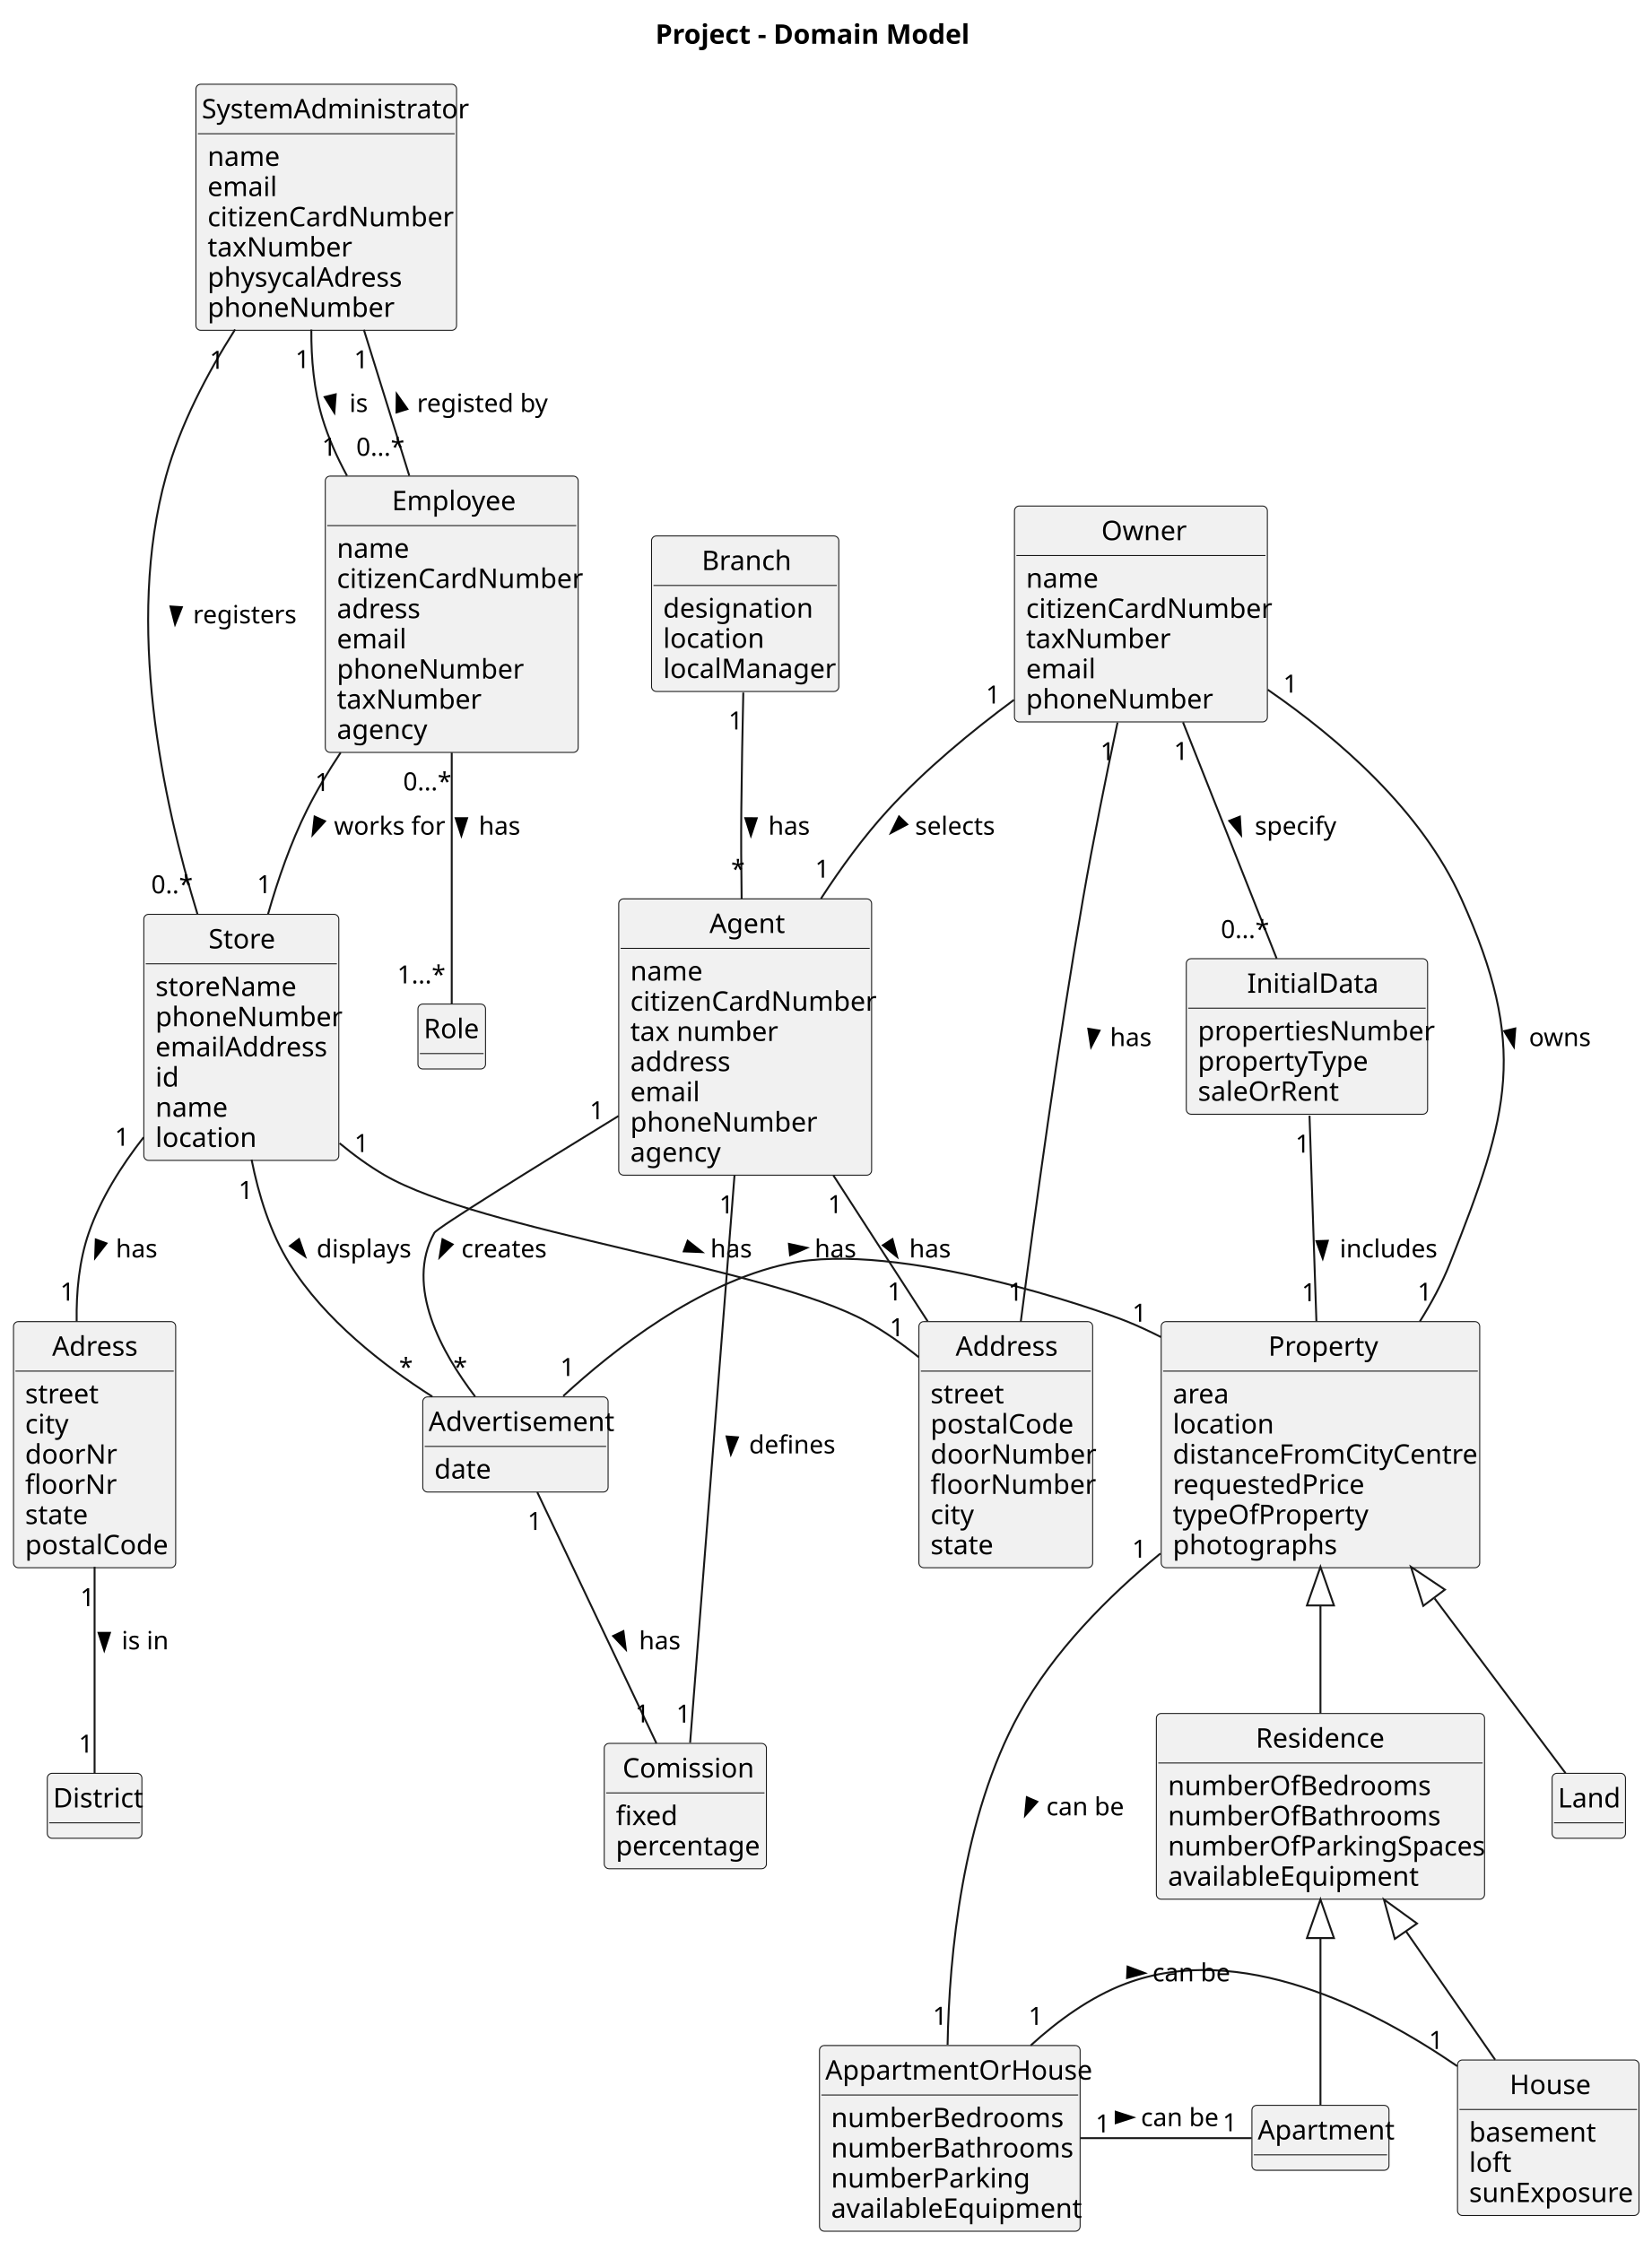
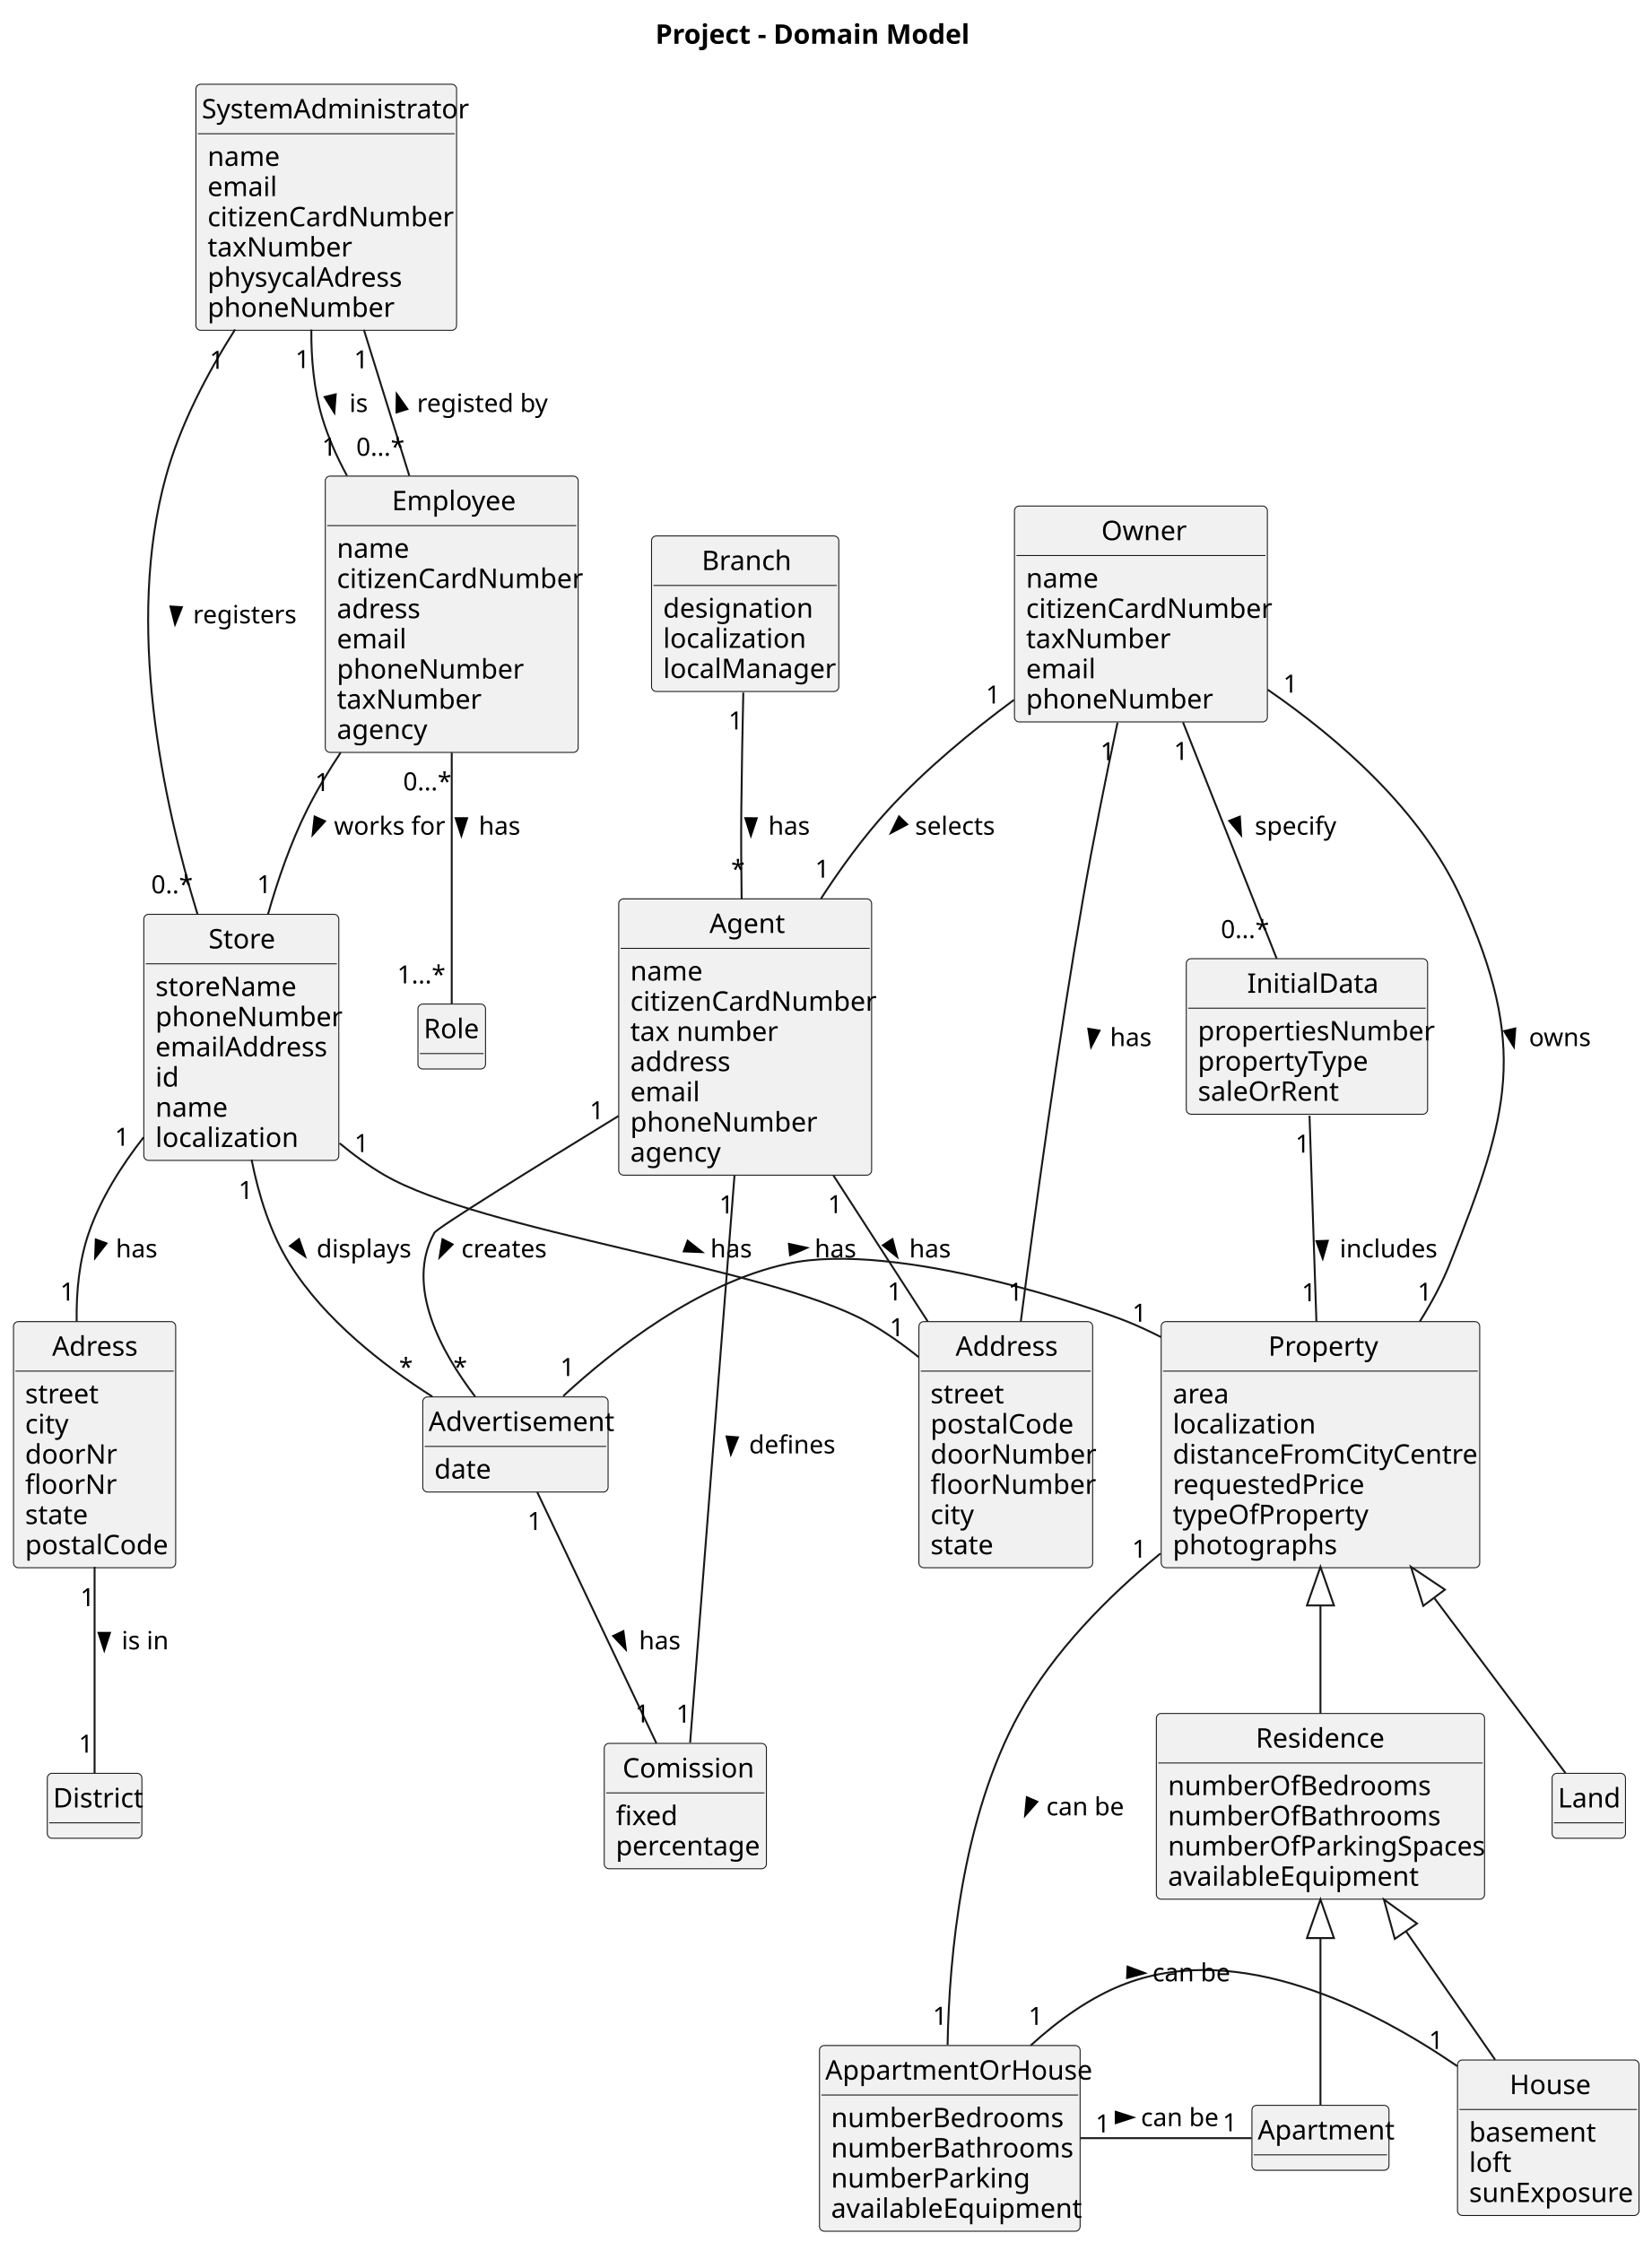
<svg xmlns="http://www.w3.org/2000/svg" contentStyleType="text/css" height="813.4px" preserveAspectRatio="none" style="width:599px;height:813px;background:#FFFFFF;" version="1.1" viewBox="0 0 599 813" width="599.2px" zoomAndPan="magnify">
  <defs />
  <g>
    <text fill="#000000" font-family="sans-serif" font-size="9.8" font-weight="bold" lengthAdjust="spacing" textLength="114.1" x="237.65" y="15.872">Project - Domain Model</text>
    <g id="elem_Adress">
      <rect codeLine="14" fill="#F1F1F1" height="89.239" id="Adress" rx="1.75" ry="1.75" style="stroke:#181818;stroke-width:0.35;" width="58.8" x="4.9" y="479.248" />
      <text fill="#000000" font-family="sans-serif" font-size="9.8" lengthAdjust="spacing" textLength="30.8" x="18.9" y="491.62">Adress</text>
      <line style="stroke:#181818;stroke-width:0.35;" x1="5.6" x2="63" y1="497.197" y2="497.197" />
      <text fill="#000000" font-family="sans-serif" font-size="9.8" lengthAdjust="spacing" textLength="25.2" x="9.1" y="508.869">street</text>
      <text fill="#000000" font-family="sans-serif" font-size="9.8" lengthAdjust="spacing" textLength="14.7" x="9.1" y="519.817">city</text>
      <text fill="#000000" font-family="sans-serif" font-size="9.8" lengthAdjust="spacing" textLength="30.1" x="9.1" y="530.765">doorNr</text>
      <text fill="#000000" font-family="sans-serif" font-size="9.8" lengthAdjust="spacing" textLength="29.4" x="9.1" y="541.714">floorNr</text>
      <text fill="#000000" font-family="sans-serif" font-size="9.8" lengthAdjust="spacing" textLength="21.7" x="9.1" y="552.662">state</text>
      <text fill="#000000" font-family="sans-serif" font-size="9.8" lengthAdjust="spacing" textLength="50.4" x="9.1" y="563.611">postalCode</text>
    </g>
    <g id="elem_District">
      <rect codeLine="23" fill="#F1F1F1" height="23.548" id="District" rx="1.75" ry="1.75" style="stroke:#181818;stroke-width:0.35;" width="34.3" x="17.15" y="643.048" />
      <text fill="#000000" font-family="sans-serif" font-size="9.8" lengthAdjust="spacing" textLength="30.1" x="19.25" y="655.42">District</text>
      <line style="stroke:#181818;stroke-width:0.35;" x1="17.85" x2="50.75" y1="660.997" y2="660.997" />
    </g>
    <g id="elem_Advertisement">
      <rect codeLine="68" fill="#F1F1F1" height="34.497" id="Advertisement" rx="1.75" ry="1.75" style="stroke:#181818;stroke-width:0.35;" width="67.2" x="153.3" y="506.548" />
      <text fill="#000000" font-family="sans-serif" font-size="9.8" lengthAdjust="spacing" textLength="63" x="155.4" y="518.92">Advertisement</text>
      <line style="stroke:#181818;stroke-width:0.35;" x1="154" x2="219.8" y1="524.497" y2="524.497" />
      <text fill="#000000" font-family="sans-serif" font-size="9.8" lengthAdjust="spacing" textLength="19.6" x="157.5" y="536.169">date</text>
    </g>
    <g id="elem_Store">
      <rect codeLine="29" fill="#F1F1F1" height="89.239" id="Store" rx="1.75" ry="1.75" style="stroke:#181818;stroke-width:0.35;" width="70.7" x="52.15" y="331.548" />
      <text fill="#000000" font-family="sans-serif" font-size="9.8" lengthAdjust="spacing" textLength="23.8" x="75.6" y="343.92">Store</text>
      <line style="stroke:#181818;stroke-width:0.35;" x1="52.85" x2="122.15" y1="349.497" y2="349.497" />
      <text fill="#000000" font-family="sans-serif" font-size="9.8" lengthAdjust="spacing" textLength="47.6" x="56.35" y="361.169">storeName</text>
      <text fill="#000000" font-family="sans-serif" font-size="9.8" lengthAdjust="spacing" textLength="62.3" x="56.35" y="372.117">phoneNumber</text>
      <text fill="#000000" font-family="sans-serif" font-size="9.8" lengthAdjust="spacing" textLength="59.5" x="56.35" y="383.065">emailAddress</text>
      <text fill="#000000" font-family="sans-serif" font-size="9.8" lengthAdjust="spacing" textLength="7.7" x="56.35" y="394.014">id</text>
      <text fill="#000000" font-family="sans-serif" font-size="9.8" lengthAdjust="spacing" textLength="24.5" x="56.35" y="404.962">name</text>
-       <text fill="#000000" font-family="sans-serif" font-size="9.8" lengthAdjust="spacing" textLength="34.3" x="56.35" y="415.911">location</text>
+       <text fill="#000000" font-family="sans-serif" font-size="9.8" lengthAdjust="spacing" textLength="34.3" x="56.35" y="415.911">localization</text>
    </g>
    <g id="elem_Branch">
      <rect codeLine="37" fill="#F1F1F1" height="56.394" id="Branch" rx="1.75" ry="1.75" style="stroke:#181818;stroke-width:0.35;" width="67.9" x="236.25" y="194.348" />
      <text fill="#000000" font-family="sans-serif" font-size="9.8" lengthAdjust="spacing" textLength="31.5" x="254.45" y="206.72">Branch</text>
      <line style="stroke:#181818;stroke-width:0.35;" x1="236.95" x2="303.45" y1="212.297" y2="212.297" />
      <text fill="#000000" font-family="sans-serif" font-size="9.8" lengthAdjust="spacing" textLength="51.1" x="240.45" y="223.969">designation</text>
-       <text fill="#000000" font-family="sans-serif" font-size="9.8" lengthAdjust="spacing" textLength="34.3" x="240.45" y="234.917">location</text>
+       <text fill="#000000" font-family="sans-serif" font-size="9.8" lengthAdjust="spacing" textLength="34.3" x="240.45" y="234.917">localization</text>
      <text fill="#000000" font-family="sans-serif" font-size="9.8" lengthAdjust="spacing" textLength="59.5" x="240.45" y="245.865">localManager</text>
    </g>
    <g id="elem_Agent">
      <rect codeLine="43" fill="#F1F1F1" height="100.188" id="Agent" rx="1.75" ry="1.75" style="stroke:#181818;stroke-width:0.35;" width="91.7" x="224.35" y="325.948" />
      <text fill="#000000" font-family="sans-serif" font-size="9.8" lengthAdjust="spacing" textLength="25.9" x="257.25" y="338.32">Agent</text>
      <line style="stroke:#181818;stroke-width:0.35;" x1="225.05" x2="315.35" y1="343.897" y2="343.897" />
      <text fill="#000000" font-family="sans-serif" font-size="9.8" lengthAdjust="spacing" textLength="24.5" x="228.55" y="355.569">name</text>
      <text fill="#000000" font-family="sans-serif" font-size="9.8" lengthAdjust="spacing" textLength="83.3" x="228.55" y="366.517">citizenCardNumber</text>
      <text fill="#000000" font-family="sans-serif" font-size="9.8" lengthAdjust="spacing" textLength="49" x="228.55" y="377.465">tax number</text>
      <text fill="#000000" font-family="sans-serif" font-size="9.8" lengthAdjust="spacing" textLength="35.7" x="228.55" y="388.414">address</text>
      <text fill="#000000" font-family="sans-serif" font-size="9.8" lengthAdjust="spacing" textLength="23.1" x="228.55" y="399.362">email</text>
      <text fill="#000000" font-family="sans-serif" font-size="9.8" lengthAdjust="spacing" textLength="62.3" x="228.55" y="410.311">phoneNumber</text>
      <text fill="#000000" font-family="sans-serif" font-size="9.8" lengthAdjust="spacing" textLength="32.2" x="228.55" y="421.259">agency</text>
    </g>
    <g id="elem_Property">
      <rect codeLine="53" fill="#F1F1F1" height="89.239" id="Property" rx="1.75" ry="1.75" style="stroke:#181818;stroke-width:0.35;" width="115.5" x="421.05" y="479.248" />
      <text fill="#000000" font-family="sans-serif" font-size="9.8" lengthAdjust="spacing" textLength="37.8" x="459.9" y="491.62">Property</text>
      <line style="stroke:#181818;stroke-width:0.35;" x1="421.75" x2="535.85" y1="497.197" y2="497.197" />
      <text fill="#000000" font-family="sans-serif" font-size="9.8" lengthAdjust="spacing" textLength="20.3" x="425.25" y="508.869">area</text>
-       <text fill="#000000" font-family="sans-serif" font-size="9.8" lengthAdjust="spacing" textLength="34.3" x="425.25" y="519.817">location</text>
+       <text fill="#000000" font-family="sans-serif" font-size="9.8" lengthAdjust="spacing" textLength="34.3" x="425.25" y="519.817">localization</text>
      <text fill="#000000" font-family="sans-serif" font-size="9.8" lengthAdjust="spacing" textLength="107.1" x="425.25" y="530.765">distanceFromCityCentre</text>
      <text fill="#000000" font-family="sans-serif" font-size="9.8" lengthAdjust="spacing" textLength="67.2" x="425.25" y="541.714">requestedPrice</text>
      <text fill="#000000" font-family="sans-serif" font-size="9.8" lengthAdjust="spacing" textLength="67.2" x="425.25" y="552.662">typeOfProperty</text>
      <text fill="#000000" font-family="sans-serif" font-size="9.8" lengthAdjust="spacing" textLength="56" x="425.25" y="563.611">photographs</text>
    </g>
    <g id="elem_Residence">
      <rect codeLine="61" fill="#F1F1F1" height="67.342" id="Residence" rx="1.75" ry="1.75" style="stroke:#181818;stroke-width:0.35;" width="119" x="419.3" y="621.348" />
      <text fill="#000000" font-family="sans-serif" font-size="9.8" lengthAdjust="spacing" textLength="46.9" x="455.35" y="633.72">Residence</text>
      <line style="stroke:#181818;stroke-width:0.35;" x1="420" x2="537.6" y1="639.297" y2="639.297" />
      <text fill="#000000" font-family="sans-serif" font-size="9.8" lengthAdjust="spacing" textLength="88.9" x="423.5" y="650.969">numberOfBedrooms</text>
      <text fill="#000000" font-family="sans-serif" font-size="9.8" lengthAdjust="spacing" textLength="91.7" x="423.5" y="661.917">numberOfBathrooms</text>
      <text fill="#000000" font-family="sans-serif" font-size="9.8" lengthAdjust="spacing" textLength="110.6" x="423.5" y="672.865">numberOfParkingSpaces</text>
      <text fill="#000000" font-family="sans-serif" font-size="9.8" lengthAdjust="spacing" textLength="86.1" x="423.5" y="683.814">availableEquipment</text>
    </g>
    <g id="elem_AppartmentOrHouse">
      <rect codeLine="72" fill="#F1F1F1" height="67.342" id="AppartmentOrHouse" rx="1.75" ry="1.75" style="stroke:#181818;stroke-width:0.35;" width="94.5" x="297.15" y="741.748" />
      <text fill="#000000" font-family="sans-serif" font-size="9.8" lengthAdjust="spacing" textLength="90.3" x="299.25" y="754.12">AppartmentOrHouse</text>
      <line style="stroke:#181818;stroke-width:0.35;" x1="297.85" x2="390.95" y1="759.697" y2="759.697" />
      <text fill="#000000" font-family="sans-serif" font-size="9.8" lengthAdjust="spacing" textLength="78.4" x="301.35" y="771.369">numberBedrooms</text>
      <text fill="#000000" font-family="sans-serif" font-size="9.8" lengthAdjust="spacing" textLength="81.2" x="301.35" y="782.317">numberBathrooms</text>
      <text fill="#000000" font-family="sans-serif" font-size="9.8" lengthAdjust="spacing" textLength="67.2" x="301.35" y="793.265">numberParking</text>
      <text fill="#000000" font-family="sans-serif" font-size="9.8" lengthAdjust="spacing" textLength="86.1" x="301.35" y="804.214">availableEquipment</text>
    </g>
    <g id="elem_Comission">
      <rect codeLine="79" fill="#F1F1F1" height="45.445" id="Comission" rx="1.75" ry="1.75" style="stroke:#181818;stroke-width:0.35;" width="58.8" x="219.1" y="632.198" />
      <text fill="#000000" font-family="sans-serif" font-size="9.8" lengthAdjust="spacing" textLength="45.5" x="225.75" y="644.57">Comission</text>
      <line style="stroke:#181818;stroke-width:0.35;" x1="219.8" x2="277.2" y1="650.147" y2="650.147" />
      <text fill="#000000" font-family="sans-serif" font-size="9.8" lengthAdjust="spacing" textLength="20.3" x="223.3" y="661.819">fixed</text>
      <text fill="#000000" font-family="sans-serif" font-size="9.8" lengthAdjust="spacing" textLength="50.4" x="223.3" y="672.767">percentage</text>
    </g>
    <g id="elem_SystemAdministrator">
      <rect codeLine="83" fill="#F1F1F1" height="89.239" id="SystemAdministrator" rx="1.75" ry="1.75" style="stroke:#181818;stroke-width:0.35;" width="94.5" x="71.05" y="30.548" />
      <text fill="#000000" font-family="sans-serif" font-size="9.8" lengthAdjust="spacing" textLength="90.3" x="73.15" y="42.92">SystemAdministrator</text>
      <line style="stroke:#181818;stroke-width:0.35;" x1="71.75" x2="164.85" y1="48.497" y2="48.497" />
      <text fill="#000000" font-family="sans-serif" font-size="9.8" lengthAdjust="spacing" textLength="24.5" x="75.25" y="60.169">name</text>
      <text fill="#000000" font-family="sans-serif" font-size="9.8" lengthAdjust="spacing" textLength="23.1" x="75.25" y="71.117">email</text>
      <text fill="#000000" font-family="sans-serif" font-size="9.8" lengthAdjust="spacing" textLength="83.3" x="75.25" y="82.065">citizenCardNumber</text>
      <text fill="#000000" font-family="sans-serif" font-size="9.8" lengthAdjust="spacing" textLength="46.9" x="75.25" y="93.014">taxNumber</text>
      <text fill="#000000" font-family="sans-serif" font-size="9.8" lengthAdjust="spacing" textLength="69.3" x="75.25" y="103.962">physycalAdress</text>
      <text fill="#000000" font-family="sans-serif" font-size="9.8" lengthAdjust="spacing" textLength="62.3" x="75.25" y="114.911">phoneNumber</text>
    </g>
    <g id="elem_Employee">
      <rect codeLine="93" fill="#F1F1F1" height="100.188" id="Employee" rx="1.75" ry="1.75" style="stroke:#181818;stroke-width:0.35;" width="91.7" x="117.95" y="172.648" />
      <text fill="#000000" font-family="sans-serif" font-size="9.8" lengthAdjust="spacing" textLength="43.4" x="142.1" y="185.02">Employee</text>
      <line style="stroke:#181818;stroke-width:0.35;" x1="118.65" x2="208.95" y1="190.597" y2="190.597" />
      <text fill="#000000" font-family="sans-serif" font-size="9.8" lengthAdjust="spacing" textLength="24.5" x="122.15" y="202.269">name</text>
      <text fill="#000000" font-family="sans-serif" font-size="9.8" lengthAdjust="spacing" textLength="83.3" x="122.15" y="213.217">citizenCardNumber</text>
      <text fill="#000000" font-family="sans-serif" font-size="9.8" lengthAdjust="spacing" textLength="30.1" x="122.15" y="224.165">adress</text>
      <text fill="#000000" font-family="sans-serif" font-size="9.8" lengthAdjust="spacing" textLength="23.1" x="122.15" y="235.114">email</text>
      <text fill="#000000" font-family="sans-serif" font-size="9.8" lengthAdjust="spacing" textLength="62.3" x="122.15" y="246.062">phoneNumber</text>
      <text fill="#000000" font-family="sans-serif" font-size="9.8" lengthAdjust="spacing" textLength="46.9" x="122.15" y="257.011">taxNumber</text>
      <text fill="#000000" font-family="sans-serif" font-size="9.8" lengthAdjust="spacing" textLength="32.2" x="122.15" y="267.959">agency</text>
    </g>
    <g id="elem_Owner">
      <rect codeLine="105" fill="#F1F1F1" height="78.291" id="Owner" rx="1.75" ry="1.75" style="stroke:#181818;stroke-width:0.35;" width="91.7" x="367.85" y="183.498" />
      <text fill="#000000" font-family="sans-serif" font-size="9.8" lengthAdjust="spacing" textLength="28.7" x="399.35" y="195.87">Owner</text>
      <line style="stroke:#181818;stroke-width:0.35;" x1="368.55" x2="458.85" y1="201.447" y2="201.447" />
      <text fill="#000000" font-family="sans-serif" font-size="9.8" lengthAdjust="spacing" textLength="24.5" x="372.05" y="213.119">name</text>
      <text fill="#000000" font-family="sans-serif" font-size="9.8" lengthAdjust="spacing" textLength="83.3" x="372.05" y="224.067">citizenCardNumber</text>
      <text fill="#000000" font-family="sans-serif" font-size="9.8" lengthAdjust="spacing" textLength="46.9" x="372.05" y="235.015">taxNumber</text>
      <text fill="#000000" font-family="sans-serif" font-size="9.8" lengthAdjust="spacing" textLength="23.1" x="372.05" y="245.964">email</text>
      <text fill="#000000" font-family="sans-serif" font-size="9.8" lengthAdjust="spacing" textLength="62.3" x="372.05" y="256.912">phoneNumber</text>
    </g>
    <g id="elem_Role">
      <rect codeLine="113" fill="#F1F1F1" height="23.548" id="Role" rx="1.75" ry="1.75" style="stroke:#181818;stroke-width:0.35;" width="24.5" x="151.55" y="364.098" />
      <text fill="#000000" font-family="sans-serif" font-size="9.8" lengthAdjust="spacing" textLength="20.3" x="153.65" y="376.47">Role</text>
      <line style="stroke:#181818;stroke-width:0.35;" x1="152.25" x2="175.35" y1="382.047" y2="382.047" />
    </g>
    <g id="elem_Address">
      <rect codeLine="115" fill="#F1F1F1" height="89.239" id="Address" rx="1.75" ry="1.75" style="stroke:#181818;stroke-width:0.35;" width="63" x="333.2" y="479.248" />
      <text fill="#000000" font-family="sans-serif" font-size="9.8" lengthAdjust="spacing" textLength="36.4" x="346.5" y="491.62">Address</text>
      <line style="stroke:#181818;stroke-width:0.35;" x1="333.9" x2="395.5" y1="497.197" y2="497.197" />
      <text fill="#000000" font-family="sans-serif" font-size="9.8" lengthAdjust="spacing" textLength="25.2" x="337.4" y="508.869">street</text>
      <text fill="#000000" font-family="sans-serif" font-size="9.8" lengthAdjust="spacing" textLength="50.4" x="337.4" y="519.817">postalCode</text>
      <text fill="#000000" font-family="sans-serif" font-size="9.8" lengthAdjust="spacing" textLength="54.6" x="337.4" y="530.765">doorNumber</text>
      <text fill="#000000" font-family="sans-serif" font-size="9.8" lengthAdjust="spacing" textLength="53.9" x="337.4" y="541.714">floorNumber</text>
      <text fill="#000000" font-family="sans-serif" font-size="9.8" lengthAdjust="spacing" textLength="14.7" x="337.4" y="552.662">city</text>
      <text fill="#000000" font-family="sans-serif" font-size="9.8" lengthAdjust="spacing" textLength="21.7" x="337.4" y="563.611">state</text>
    </g>
    <g id="elem_InitialData">
      <rect codeLine="123" fill="#F1F1F1" height="56.394" id="InitialData" rx="1.75" ry="1.75" style="stroke:#181818;stroke-width:0.35;" width="87.5" x="430.15" y="347.648" />
      <text fill="#000000" font-family="sans-serif" font-size="9.8" lengthAdjust="spacing" textLength="43.4" x="452.2" y="360.02">InitialData</text>
      <line style="stroke:#181818;stroke-width:0.35;" x1="430.85" x2="516.95" y1="365.597" y2="365.597" />
      <text fill="#000000" font-family="sans-serif" font-size="9.8" lengthAdjust="spacing" textLength="79.1" x="434.35" y="377.269">propertiesNumber</text>
      <text fill="#000000" font-family="sans-serif" font-size="9.8" lengthAdjust="spacing" textLength="59.5" x="434.35" y="388.217">propertyType</text>
      <text fill="#000000" font-family="sans-serif" font-size="9.8" lengthAdjust="spacing" textLength="50.4" x="434.35" y="399.165">saleOrRent</text>
    </g>
    <g id="elem_House">
      <rect codeLine="128" fill="#F1F1F1" height="56.394" id="House" rx="1.75" ry="1.75" style="stroke:#181818;stroke-width:0.35;" width="65.8" x="528.5" y="746.998" />
      <text fill="#000000" font-family="sans-serif" font-size="9.8" lengthAdjust="spacing" textLength="28" x="547.4" y="759.37">House</text>
      <line style="stroke:#181818;stroke-width:0.35;" x1="529.2" x2="593.6" y1="764.947" y2="764.947" />
      <text fill="#000000" font-family="sans-serif" font-size="9.8" lengthAdjust="spacing" textLength="43.4" x="532.7" y="776.619">basement</text>
      <text fill="#000000" font-family="sans-serif" font-size="9.8" lengthAdjust="spacing" textLength="13.3" x="532.7" y="787.567">loft</text>
      <text fill="#000000" font-family="sans-serif" font-size="9.8" lengthAdjust="spacing" textLength="57.4" x="532.7" y="798.515">sunExposure</text>
    </g>
    <g id="elem_Apartment">
      <rect codeLine="134" fill="#F1F1F1" height="23.548" id="Apartment" rx="1.75" ry="1.75" style="stroke:#181818;stroke-width:0.35;" width="49.7" x="453.95" y="763.448" />
      <text fill="#000000" font-family="sans-serif" font-size="9.8" lengthAdjust="spacing" textLength="45.5" x="456.05" y="775.82">Apartment</text>
      <line style="stroke:#181818;stroke-width:0.35;" x1="454.65" x2="502.95" y1="781.397" y2="781.397" />
    </g>
    <g id="elem_Land">
      <rect codeLine="136" fill="#F1F1F1" height="23.548" id="Land" rx="1.75" ry="1.75" style="stroke:#181818;stroke-width:0.35;" width="26.6" x="562.8" y="643.048" />
      <text fill="#000000" font-family="sans-serif" font-size="9.8" lengthAdjust="spacing" textLength="22.4" x="564.9" y="655.42">Land</text>
      <line style="stroke:#181818;stroke-width:0.35;" x1="563.5" x2="588.7" y1="660.997" y2="660.997" />
    </g>
    <g id="link_SystemAdministrator_Store">
      <path codeLine="140" d="M85.239,119.483 C75.145,135.373 65.352,154.021 60.2,172.648 C45.381,226.191 58.884,290.003 71.617,331.52 " fill="none" id="SystemAdministrator-Store" style="stroke:#181818;stroke-width:0.7;" />
      <polygon fill="#000000" points="63.476,226.374,65.935,220.188,61.828,219.924,63.476,226.374" style="stroke:#000000;stroke-width:0.7;" />
      <text fill="#000000" font-family="sans-serif" font-size="9.1" lengthAdjust="spacing" textLength="35" x="70" y="226.036">registers</text>
      <text fill="#000000" font-family="sans-serif" font-size="9.1" lengthAdjust="spacing" textLength="4.9" x="76.011" y="133.742">1</text>
      <text fill="#000000" font-family="sans-serif" font-size="9.1" lengthAdjust="spacing" textLength="14" x="54.828" y="323.942">0..*</text>
    </g>
    <g id="link_Store_Address">
      <path codeLine="141" d="M123.13,414.568 C128.275,418.824 133.721,422.793 139.3,426.048 C174.405,446.53 278.726,459.585 314.3,479.248 C320.789,482.839 327.187,487.361 333.13,492.135 " fill="none" id="Store-Address" style="stroke:#181818;stroke-width:0.7;" />
      <polygon fill="#000000" points="254.583,454.044,249.357,449.921,247.931,453.78,254.583,454.044" style="stroke:#000000;stroke-width:0.7;" />
      <text fill="#000000" font-family="sans-serif" font-size="9.1" lengthAdjust="spacing" textLength="14.7" x="257.6" y="455.986">has</text>
      <text fill="#000000" font-family="sans-serif" font-size="9.1" lengthAdjust="spacing" textLength="4.9" x="128.485" y="417.743">1</text>
      <text fill="#000000" font-family="sans-serif" font-size="9.1" lengthAdjust="spacing" textLength="4.9" x="322.595" y="484.536">1</text>
    </g>
    <g id="link_SystemAdministrator_Employee">
      <path codeLine="143" d="M131.95,119.595 C137.137,136.255 143.073,155.351 148.407,172.494 " fill="none" id="SystemAdministrator-Employee" style="stroke:#181818;stroke-width:0.7;" />
      <polygon fill="#000000" points="143.86,142.89,143.777,149.547,147.706,148.324,143.86,142.89" style="stroke:#000000;stroke-width:0.7;" />
      <text fill="#000000" font-family="sans-serif" font-size="9.1" lengthAdjust="spacing" textLength="44.8" x="151.2" y="149.386">registed by</text>
      <text fill="#000000" font-family="sans-serif" font-size="9.1" lengthAdjust="spacing" textLength="4.9" x="128.345" y="133.558">1</text>
      <text fill="#000000" font-family="sans-serif" font-size="9.1" lengthAdjust="spacing" textLength="16.8" x="129.153" y="165.264">0...*</text>
    </g>
    <g id="link_SystemAdministrator_Employee">
      <path codeLine="144" d="M112.889,119.518 C112.819,130.207 113.827,141.484 116.9,151.648 C119.049,158.746 122.171,165.774 125.811,172.494 " fill="none" id="SystemAdministrator-Employee-1" style="stroke:#181818;stroke-width:0.7;" />
      <polygon fill="#000000" points="121.229,149.632,121.728,142.993,117.73,143.968,121.229,149.632" style="stroke:#000000;stroke-width:0.7;" />
      <text fill="#000000" font-family="sans-serif" font-size="9.1" lengthAdjust="spacing" textLength="7" x="126.7" y="149.386">is</text>
      <text fill="#000000" font-family="sans-serif" font-size="9.1" lengthAdjust="spacing" textLength="4.9" x="107.08" y="133.472">1</text>
      <text fill="#000000" font-family="sans-serif" font-size="9.1" lengthAdjust="spacing" textLength="4.9" x="116.741" y="165.264">1</text>
    </g>
    <g id="link_Employee_Store">
      <path codeLine="145" d="M123.522,272.909 C119.021,279.678 114.8,286.727 111.3,293.748 C105.441,305.494 100.779,318.934 97.195,331.464 " fill="none" id="Employee-Store" style="stroke:#181818;stroke-width:0.7;" />
      <polygon fill="#000000" points="113.365,302.724,117.838,297.793,114.085,296.106,113.365,302.724" style="stroke:#000000;stroke-width:0.7;" />
      <text fill="#000000" font-family="sans-serif" font-size="9.1" lengthAdjust="spacing" textLength="36.4" x="121.1" y="302.686">works for</text>
      <text fill="#000000" font-family="sans-serif" font-size="9.1" lengthAdjust="spacing" textLength="4.9" x="114.216" y="286.845">1</text>
      <text fill="#000000" font-family="sans-serif" font-size="9.1" lengthAdjust="spacing" textLength="4.9" x="93.178" y="323.879">1</text>
    </g>
    <g id="link_Employee_Role">
      <path codeLine="146" d="M163.8,272.923 C163.8,305.305 163.8,345.002 163.8,364.056 " fill="none" id="Employee-Role" style="stroke:#181818;stroke-width:0.7;" />
      <polygon fill="#000000" points="167.3,303.032,169.357,296.7,165.243,296.7,167.3,303.032" style="stroke:#000000;stroke-width:0.7;" />
      <text fill="#000000" font-family="sans-serif" font-size="9.1" lengthAdjust="spacing" textLength="14.7" x="173.6" y="302.686">has</text>
      <text fill="#000000" font-family="sans-serif" font-size="9.1" lengthAdjust="spacing" textLength="16.8" x="146.173" y="286.601">0...*</text>
      <text fill="#000000" font-family="sans-serif" font-size="9.1" lengthAdjust="spacing" textLength="16.8" x="144.007" y="356.604">1...*</text>
    </g>
    <g id="link_Branch_Agent">
      <path codeLine="147" d="M269.521,251.132 C269.234,264.075 268.94,279.699 268.8,293.748 C268.695,304.157 268.765,315.308 268.919,325.92 " fill="none" id="Branch-Agent" style="stroke:#181818;stroke-width:0.7;" />
      <polygon fill="#000000" points="272.272,303.031,274.38,296.717,270.266,296.684,272.272,303.031" style="stroke:#000000;stroke-width:0.7;" />
      <text fill="#000000" font-family="sans-serif" font-size="9.1" lengthAdjust="spacing" textLength="14.7" x="278.6" y="302.686">has</text>
      <text fill="#000000" font-family="sans-serif" font-size="9.1" lengthAdjust="spacing" textLength="4.9" x="264.142" y="264.526">1</text>
      <text fill="#000000" font-family="sans-serif" font-size="9.1" lengthAdjust="spacing" textLength="3.5" x="265.087" y="318.361">*</text>
    </g>
    <g id="link_Agent_Advertisement">
      <path codeLine="148" d="M224.294,404.663 C193.55,423.507 158.501,445.242 157.5,447.048 C146.734,466.459 160.23,490.63 172.277,506.415 " fill="none" id="Agent-Advertisement" style="stroke:#181818;stroke-width:0.7;" />
      <polygon fill="#000000" points="159.407,455.948,164.121,451.247,160.457,449.374,159.407,455.948" style="stroke:#000000;stroke-width:0.7;" />
      <text fill="#000000" font-family="sans-serif" font-size="9.1" lengthAdjust="spacing" textLength="30.1" x="167.3" y="455.986">creates</text>
      <text fill="#000000" font-family="sans-serif" font-size="9.1" lengthAdjust="spacing" textLength="4.9" x="213.803" y="405.865">1</text>
      <text fill="#000000" font-family="sans-serif" font-size="9.1" lengthAdjust="spacing" textLength="3.5" x="164.377" y="498.914">*</text>
    </g>
    <g id="link_Owner_Property">
      <path codeLine="149" d="M459.683,250.096 C485.548,267.918 515.459,293.944 529.9,325.948 C554.092,379.575 547.428,403.578 525.7,458.248 C522.858,465.409 519.036,472.507 514.808,479.234 " fill="none" id="Owner-Property" style="stroke:#181818;stroke-width:0.7;" />
      <polygon fill="#000000" points="548.919,379.585,549.438,372.947,545.438,373.91,548.919,379.585" style="stroke:#000000;stroke-width:0.7;" />
      <text fill="#000000" font-family="sans-serif" font-size="9.1" lengthAdjust="spacing" textLength="21" x="554.4" y="379.336">owns</text>
      <text fill="#000000" font-family="sans-serif" font-size="9.1" lengthAdjust="spacing" textLength="4.9" x="465.283" y="251.163">1</text>
      <text fill="#000000" font-family="sans-serif" font-size="9.1" lengthAdjust="spacing" textLength="4.9" x="513.998" y="471.658">1</text>
    </g>
    <g id="link_Advertisement_Property">
      <path codeLine="150" d="M204.225,506.24 C222.551,489.335 253.246,465.255 285.6,458.248 C325.605,449.582 398.734,475.132 408.8,479.248 C412.867,480.914 416.955,482.811 421.001,484.862 " fill="none" id="Advertisement-Property" style="stroke:#181818;stroke-width:0.7;" />
      <polygon fill="#000000" points="292.583,452.488,286.08,451.062,286.484,455.157,292.583,452.488" style="stroke:#000000;stroke-width:0.7;" />
      <text fill="#000000" font-family="sans-serif" font-size="9.1" lengthAdjust="spacing" textLength="14.7" x="295.4" y="455.986">has</text>
      <text fill="#000000" font-family="sans-serif" font-size="9.1" lengthAdjust="spacing" textLength="4.9" x="203.137" y="498.971">1</text>
      <text fill="#000000" font-family="sans-serif" font-size="9.1" lengthAdjust="spacing" textLength="4.9" x="410.547" y="479.27">1</text>
    </g>
    <g id="link_Property_AppartmentOrHouse">
      <path codeLine="151" d="M420.777,563.325 C401.569,579.103 381.962,598.927 369.6,621.348 C348.894,658.903 344.19,708.946 343.595,741.475 " fill="none" id="Property-AppartmentOrHouse" style="stroke:#181818;stroke-width:0.7;" />
      <polygon fill="#000000" points="371.709,658.343,376.113,653.351,372.338,651.716,371.709,658.343" style="stroke:#000000;stroke-width:0.7;" />
      <text fill="#000000" font-family="sans-serif" font-size="9.1" lengthAdjust="spacing" textLength="27.3" x="379.4" y="658.286">can be</text>
      <text fill="#000000" font-family="sans-serif" font-size="9.1" lengthAdjust="spacing" textLength="4.9" x="410.491" y="564.857">1</text>
      <text fill="#000000" font-family="sans-serif" font-size="9.1" lengthAdjust="spacing" textLength="4.9" x="338.217" y="734.235">1</text>
    </g>
    <g id="link_AppartmentOrHouse_House">
      <path codeLine="152" d="M373.723,741.734 C383.635,732.704 395.423,724.129 408.1,719.348 C449.463,703.752 497.336,727.958 528.43,749.252 " fill="none" id="AppartmentOrHouse-House" style="stroke:#181818;stroke-width:0.7;" />
      <polygon fill="#000000" points="415.096,715.501,408.872,713.139,408.672,717.249,415.096,715.501" style="stroke:#000000;stroke-width:0.7;" />
      <text fill="#000000" font-family="sans-serif" font-size="9.1" lengthAdjust="spacing" textLength="27.3" x="417.9" y="718.486">can be</text>
      <text fill="#000000" font-family="sans-serif" font-size="9.1" lengthAdjust="spacing" textLength="4.9" x="372.938" y="734.292">1</text>
      <text fill="#000000" font-family="sans-serif" font-size="9.1" lengthAdjust="spacing" textLength="4.9" x="518.106" y="742.996">1</text>
    </g>
    <g id="link_AppartmentOrHouse_Apartment">
      <path codeLine="153" d="M391.783,775.348 C412.72,775.348 436.471,775.348 453.866,775.348 " fill="none" id="AppartmentOrHouse-Apartment" style="stroke:#181818;stroke-width:0.7;" />
      <polygon fill="#000000" points="410.9,767.832,404.568,765.774,404.568,769.889,410.9,767.832" style="stroke:#000000;stroke-width:0.7;" />
      <text fill="#000000" font-family="sans-serif" font-size="9.1" lengthAdjust="spacing" textLength="27.3" x="413.7" y="770.986">can be</text>
      <text fill="#000000" font-family="sans-serif" font-size="9.1" lengthAdjust="spacing" textLength="4.9" x="397.233" y="773.263">1</text>
      <text fill="#000000" font-family="sans-serif" font-size="9.1" lengthAdjust="spacing" textLength="4.9" x="443.318" y="772.84">1</text>
    </g>
    <g id="link_Advertisement_Comission">
      <path codeLine="154" d="M194.824,541.107 C205.842,564.326 225.799,606.396 238.028,632.177 " fill="none" id="Advertisement-Comission" style="stroke:#181818;stroke-width:0.7;" />
      <polygon fill="#000000" points="226.9,598.094,226.045,591.492,222.328,593.255,226.9,598.094" style="stroke:#000000;stroke-width:0.7;" />
      <text fill="#000000" font-family="sans-serif" font-size="9.1" lengthAdjust="spacing" textLength="14.7" x="231.7" y="598.086">has</text>
      <text fill="#000000" font-family="sans-serif" font-size="9.1" lengthAdjust="spacing" textLength="4.9" x="191.258" y="554.804">1</text>
      <text fill="#000000" font-family="sans-serif" font-size="9.1" lengthAdjust="spacing" textLength="4.9" x="230.301" y="624.609">1</text>
    </g>
    <g id="link_Agent_Comission">
      <path codeLine="155" d="M266.322,426.321 C261.569,487.13 253.715,587.545 250.243,631.946 " fill="none" id="Agent-Comission" style="stroke:#181818;stroke-width:0.7;" />
      <polygon fill="#000000" points="265.027,527.371,267.572,521.219,263.47,520.898,265.027,527.371" style="stroke:#000000;stroke-width:0.7;" />
      <text fill="#000000" font-family="sans-serif" font-size="9.1" lengthAdjust="spacing" textLength="28.7" x="271.6" y="527.036">defines</text>
      <text fill="#000000" font-family="sans-serif" font-size="9.1" lengthAdjust="spacing" textLength="4.9" x="260.799" y="440.009">1</text>
      <text fill="#000000" font-family="sans-serif" font-size="9.1" lengthAdjust="spacing" textLength="4.9" x="245.197" y="624.673">1</text>
    </g>
    <g id="link_Store_Advertisement">
      <path codeLine="157" d="M91.224,420.504 C93.772,433.37 98,446.999 105,458.248 C117.642,478.562 139.02,495.145 156.765,506.436 " fill="none" id="Store-Advertisement" style="stroke:#181818;stroke-width:0.7;" />
      <polygon fill="#000000" points="110.623,455.615,108.419,449.333,105.147,451.828,110.623,455.615" style="stroke:#000000;stroke-width:0.7;" />
      <text fill="#000000" font-family="sans-serif" font-size="9.1" lengthAdjust="spacing" textLength="33.6" x="114.8" y="455.986">displays</text>
      <text fill="#000000" font-family="sans-serif" font-size="9.1" lengthAdjust="spacing" textLength="4.9" x="86.479" y="434.765">1</text>
      <text fill="#000000" font-family="sans-serif" font-size="9.1" lengthAdjust="spacing" textLength="3.5" x="144.696" y="498.941">*</text>
    </g>
    <g id="link_Store_Adress">
      <path codeLine="158" d="M52.08,412.412 C43.974,422.758 36.491,434.644 32.2,447.048 C28.707,457.142 27.636,468.454 27.797,479.199 " fill="none" id="Store-Adress" style="stroke:#181818;stroke-width:0.7;" />
      <polygon fill="#000000" points="34.504,456.121,38.601,450.873,34.734,449.467,34.504,456.121" style="stroke:#000000;stroke-width:0.7;" />
      <text fill="#000000" font-family="sans-serif" font-size="9.1" lengthAdjust="spacing" textLength="14.7" x="42" y="455.986">has</text>
      <text fill="#000000" font-family="sans-serif" font-size="9.1" lengthAdjust="spacing" textLength="4.9" x="41.618" y="415.481">1</text>
      <text fill="#000000" font-family="sans-serif" font-size="9.1" lengthAdjust="spacing" textLength="4.9" x="21.806" y="471.619">1</text>
    </g>
    <g id="link_Adress_District">
      <path codeLine="159" d="M34.3,568.176 C34.3,594.685 34.3,626.465 34.3,643.006 " fill="none" id="Adress-District" style="stroke:#181818;stroke-width:0.7;" />
      <polygon fill="#000000" points="37.8,598.432,39.857,592.1,35.743,592.1,37.8,598.432" style="stroke:#000000;stroke-width:0.7;" />
      <text fill="#000000" font-family="sans-serif" font-size="9.1" lengthAdjust="spacing" textLength="16.8" x="44.1" y="598.086">is in</text>
      <text fill="#000000" font-family="sans-serif" font-size="9.1" lengthAdjust="spacing" textLength="4.9" x="29.101" y="582.434">1</text>
      <text fill="#000000" font-family="sans-serif" font-size="9.1" lengthAdjust="spacing" textLength="4.9" x="28.527" y="635.554">1</text>
    </g>
    <g id="link_Agent_Address">
      <path codeLine="161" d="M302.19,426.23 C313.278,443.387 325.619,462.49 336.385,479.157 " fill="none" id="Agent-Address" style="stroke:#181818;stroke-width:0.7;" />
      <polygon fill="#000000" points="325.299,455.771,323.591,449.337,320.135,451.57,325.299,455.771" style="stroke:#000000;stroke-width:0.7;" />
      <text fill="#000000" font-family="sans-serif" font-size="9.1" lengthAdjust="spacing" textLength="14.7" x="329.7" y="455.986">has</text>
      <text fill="#000000" font-family="sans-serif" font-size="9.1" lengthAdjust="spacing" textLength="4.9" x="300.198" y="439.909">1</text>
      <text fill="#000000" font-family="sans-serif" font-size="9.1" lengthAdjust="spacing" textLength="4.9" x="321.794" y="471.572">1</text>
    </g>
    <g id="link_Owner_InitialData">
      <path codeLine="163" d="M428.967,261.926 C439.558,288.645 453.411,323.603 462.924,347.599 " fill="none" id="Owner-InitialData" style="stroke:#181818;stroke-width:0.7;" />
      <polygon fill="#000000" points="449.99,302.785,449.569,296.141,445.744,297.657,449.99,302.785" style="stroke:#000000;stroke-width:0.7;" />
      <text fill="#000000" font-family="sans-serif" font-size="9.1" lengthAdjust="spacing" textLength="28.7" x="455" y="302.686">specify</text>
      <text fill="#000000" font-family="sans-serif" font-size="9.1" lengthAdjust="spacing" textLength="4.9" x="425.629" y="275.572">1</text>
      <text fill="#000000" font-family="sans-serif" font-size="9.1" lengthAdjust="spacing" textLength="16.8" x="442.673" y="340.166">0...*</text>
    </g>
    <g id="link_Owner_Agent">
      <path codeLine="164" d="M367.668,253.785 C352.163,265.251 335.412,279.097 322,293.748 C313.166,303.401 304.906,314.741 297.696,325.843 " fill="none" id="Owner-Agent" style="stroke:#181818;stroke-width:0.7;" />
      <polygon fill="#000000" points="323.062,302.043,328.949,298.933,325.997,296.067,323.062,302.043" style="stroke:#000000;stroke-width:0.7;" />
      <text fill="#000000" font-family="sans-serif" font-size="9.1" lengthAdjust="spacing" textLength="29.4" x="331.8" y="302.686">selects</text>
      <text fill="#000000" font-family="sans-serif" font-size="9.1" lengthAdjust="spacing" textLength="4.9" x="357.465" y="255.114">1</text>
      <text fill="#000000" font-family="sans-serif" font-size="9.1" lengthAdjust="spacing" textLength="4.9" x="295.535" y="318.275">1</text>
    </g>
    <g id="link_Owner_Address">
      <path codeLine="165" d="M405.216,262.01 C401.149,281.183 396.375,304.731 392.7,325.948 C383.6,378.462 375.298,439.236 370.139,479.248 " fill="none" id="Owner-Address" style="stroke:#181818;stroke-width:0.7;" />
      <polygon fill="#000000" points="395.642,379.637,398.682,373.714,394.62,373.058,395.642,379.637" style="stroke:#000000;stroke-width:0.7;" />
      <text fill="#000000" font-family="sans-serif" font-size="9.1" lengthAdjust="spacing" textLength="14.7" x="402.5" y="379.336">has</text>
      <text fill="#000000" font-family="sans-serif" font-size="9.1" lengthAdjust="spacing" textLength="4.9" x="398.983" y="275.666">1</text>
      <text fill="#000000" font-family="sans-serif" font-size="9.1" lengthAdjust="spacing" textLength="4.9" x="365.603" y="471.674">1</text>
    </g>
    <g id="link_InitialData_Property">
      <path codeLine="167" d="M474.831,404.558 C475.538,425.621 476.518,454.93 477.33,479.129 " fill="none" id="InitialData-Property" style="stroke:#181818;stroke-width:0.7;" />
      <polygon fill="#000000" points="479.617,456.33,481.461,449.933,477.349,450.071,479.617,456.33" style="stroke:#000000;stroke-width:0.7;" />
      <text fill="#000000" font-family="sans-serif" font-size="9.1" lengthAdjust="spacing" textLength="33.6" x="485.8" y="455.986">includes</text>
      <text fill="#000000" font-family="sans-serif" font-size="9.1" lengthAdjust="spacing" textLength="4.9" x="469.698" y="417.971">1</text>
      <text fill="#000000" font-family="sans-serif" font-size="9.1" lengthAdjust="spacing" textLength="4.9" x="471.977" y="471.849">1</text>
    </g>
    <g id="link_Property_Residence">
      <path codeLine="169" d="M478.8,582.183 C478.8,595.595 478.8,609.42 478.8,621.327 " fill="none" id="Property-backto-Residence" style="stroke:#181818;stroke-width:0.7;" />
      <polygon fill="none" points="473.9,582.176,478.8,568.176,483.7,582.176,473.9,582.176" style="stroke:#181818;stroke-width:0.7;" />
    </g>
    <g id="link_Property_Land">
      <path codeLine="170" d="M520.177,579.614 C537.936,603.323 557.025,628.796 567.672,643.006 " fill="none" id="Property-backto-Land" style="stroke:#181818;stroke-width:0.7;" />
      <polygon fill="none" points="516.082,582.323,511.609,568.176,523.922,576.443,516.082,582.323" style="stroke:#181818;stroke-width:0.7;" />
    </g>
    <g id="link_Residence_House">
      <path codeLine="172" d="M509.852,700.378 C520.695,716.002 532.539,733.075 542.143,746.907 " fill="none" id="Residence-backto-House" style="stroke:#181818;stroke-width:0.7;" />
      <polygon fill="none" points="505.764,703.094,501.809,688.793,513.814,697.501,505.764,703.094" style="stroke:#181818;stroke-width:0.7;" />
    </g>
    <g id="link_Residence_Apartment">
      <path codeLine="173" d="M478.8,702.828 C478.8,724.906 478.8,749.35 478.8,763.273 " fill="none" id="Residence-backto-Apartment" style="stroke:#181818;stroke-width:0.7;" />
      <polygon fill="none" points="473.9,702.793,478.8,688.793,483.7,702.793,473.9,702.793" style="stroke:#181818;stroke-width:0.7;" />
    </g>
  </g>
</svg>
